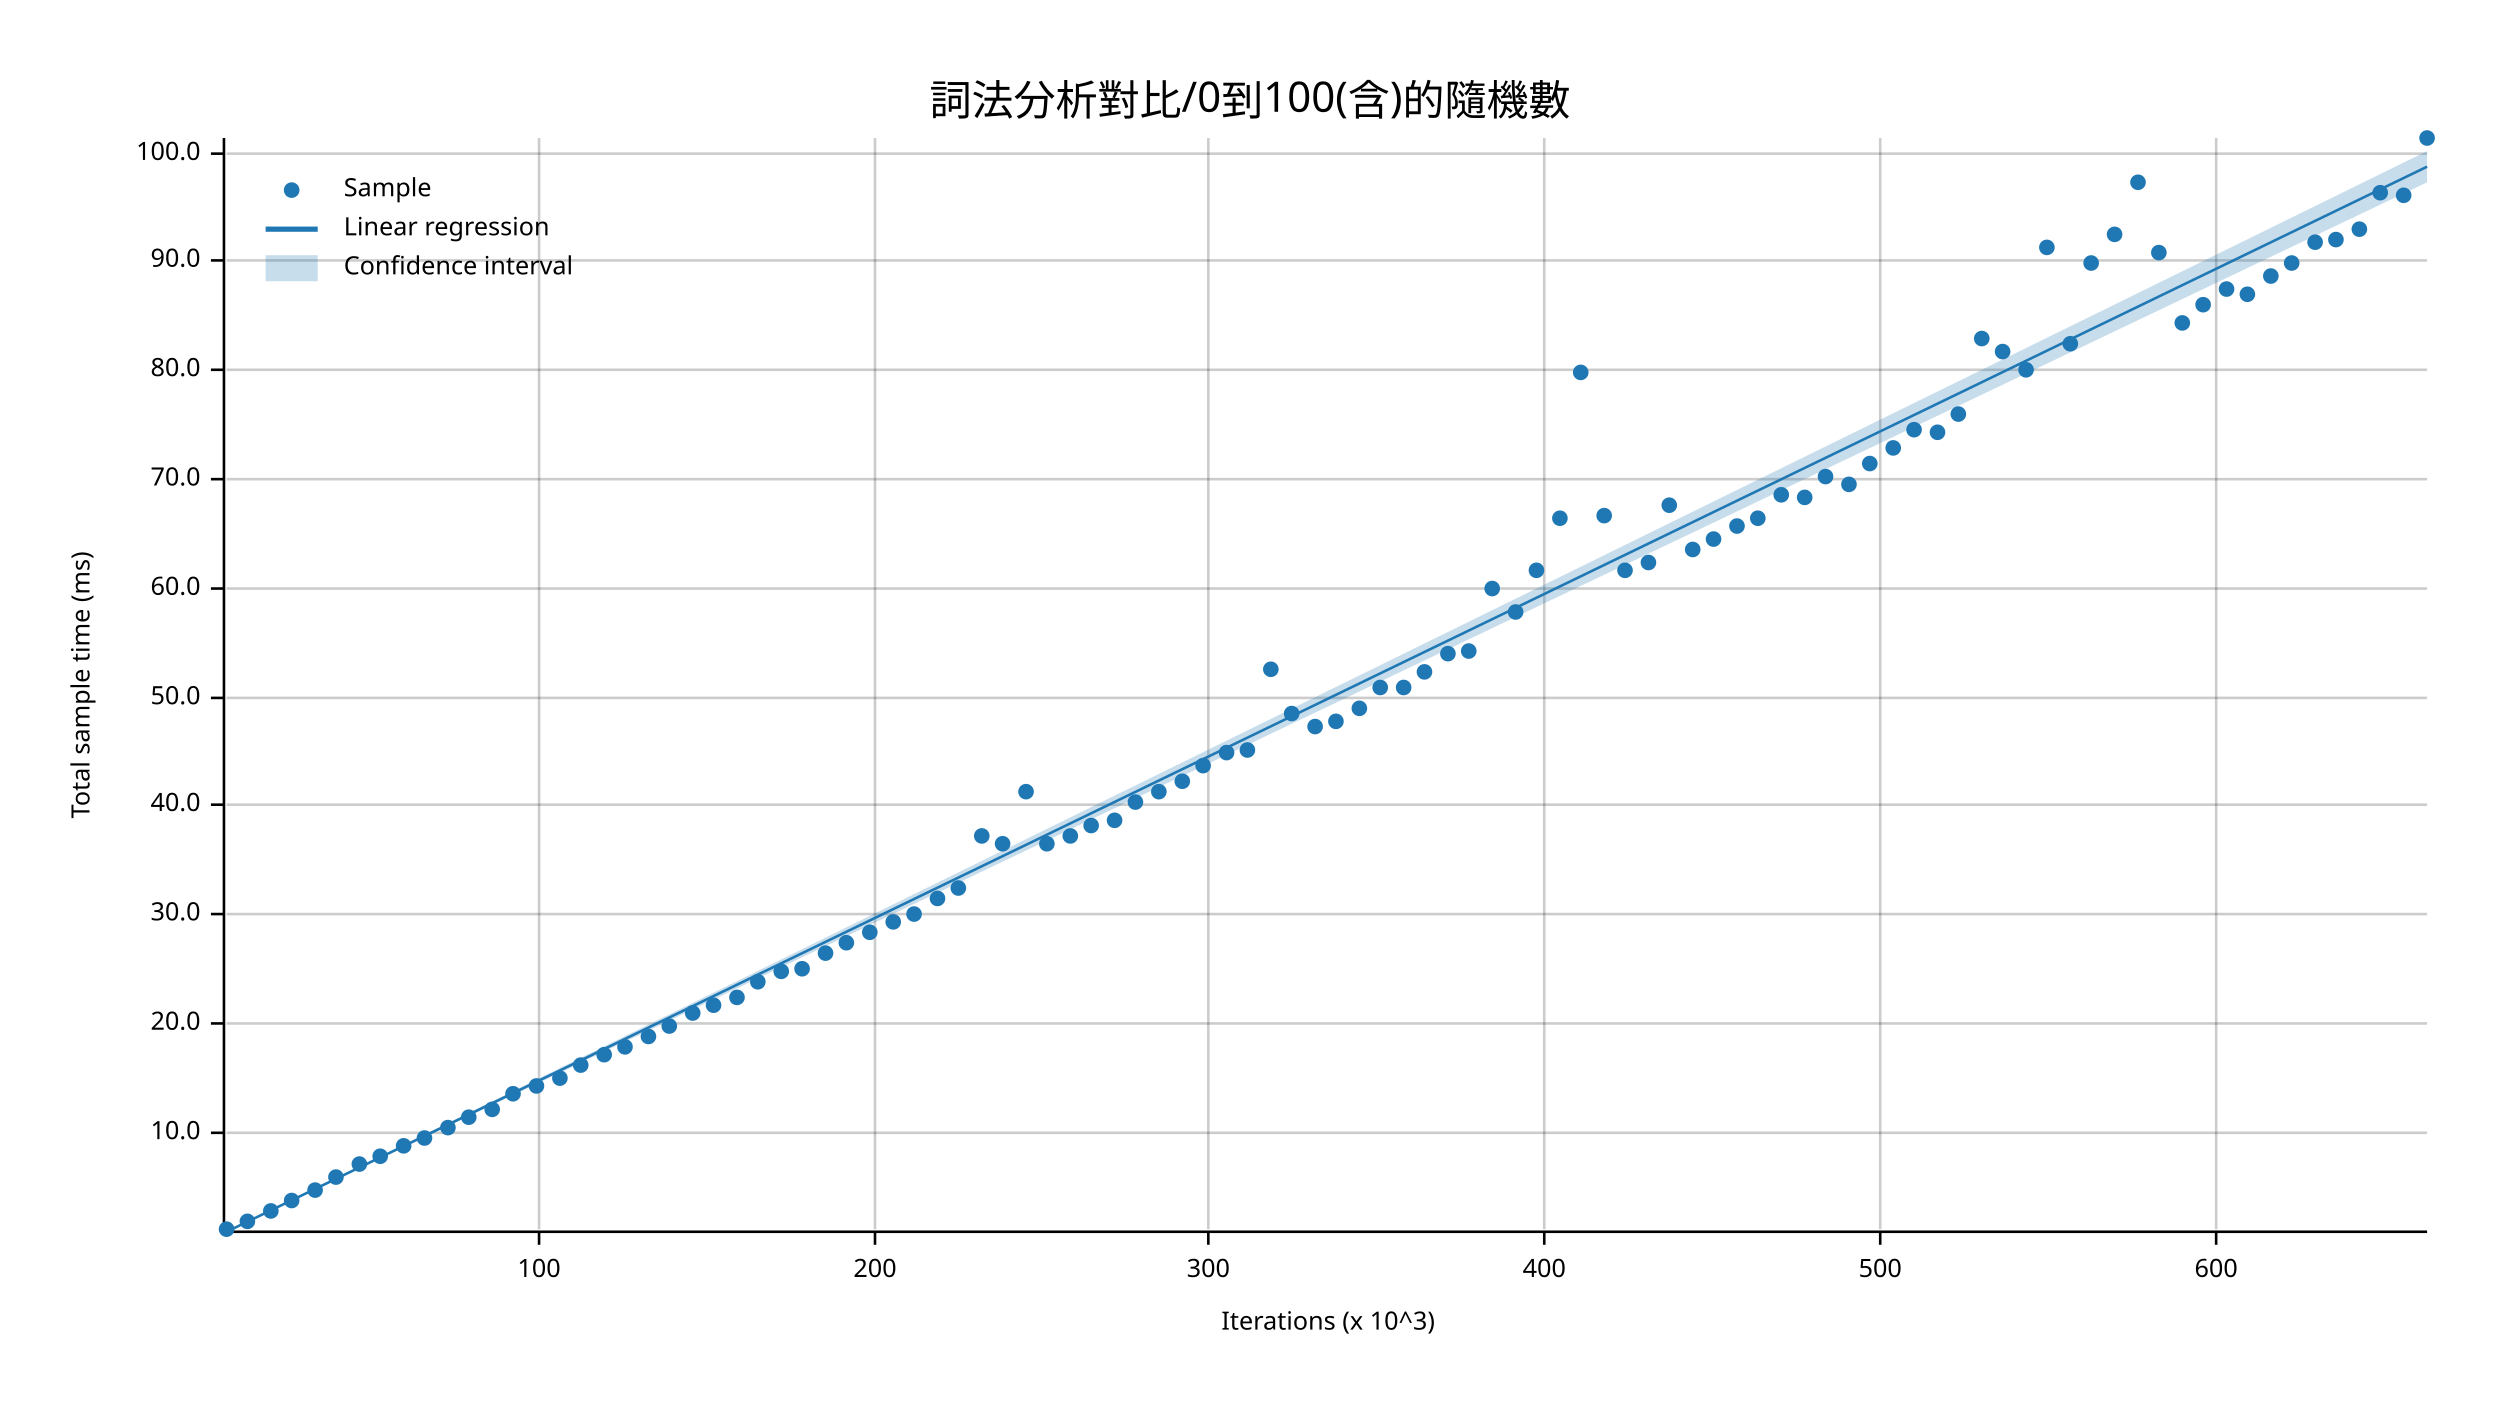
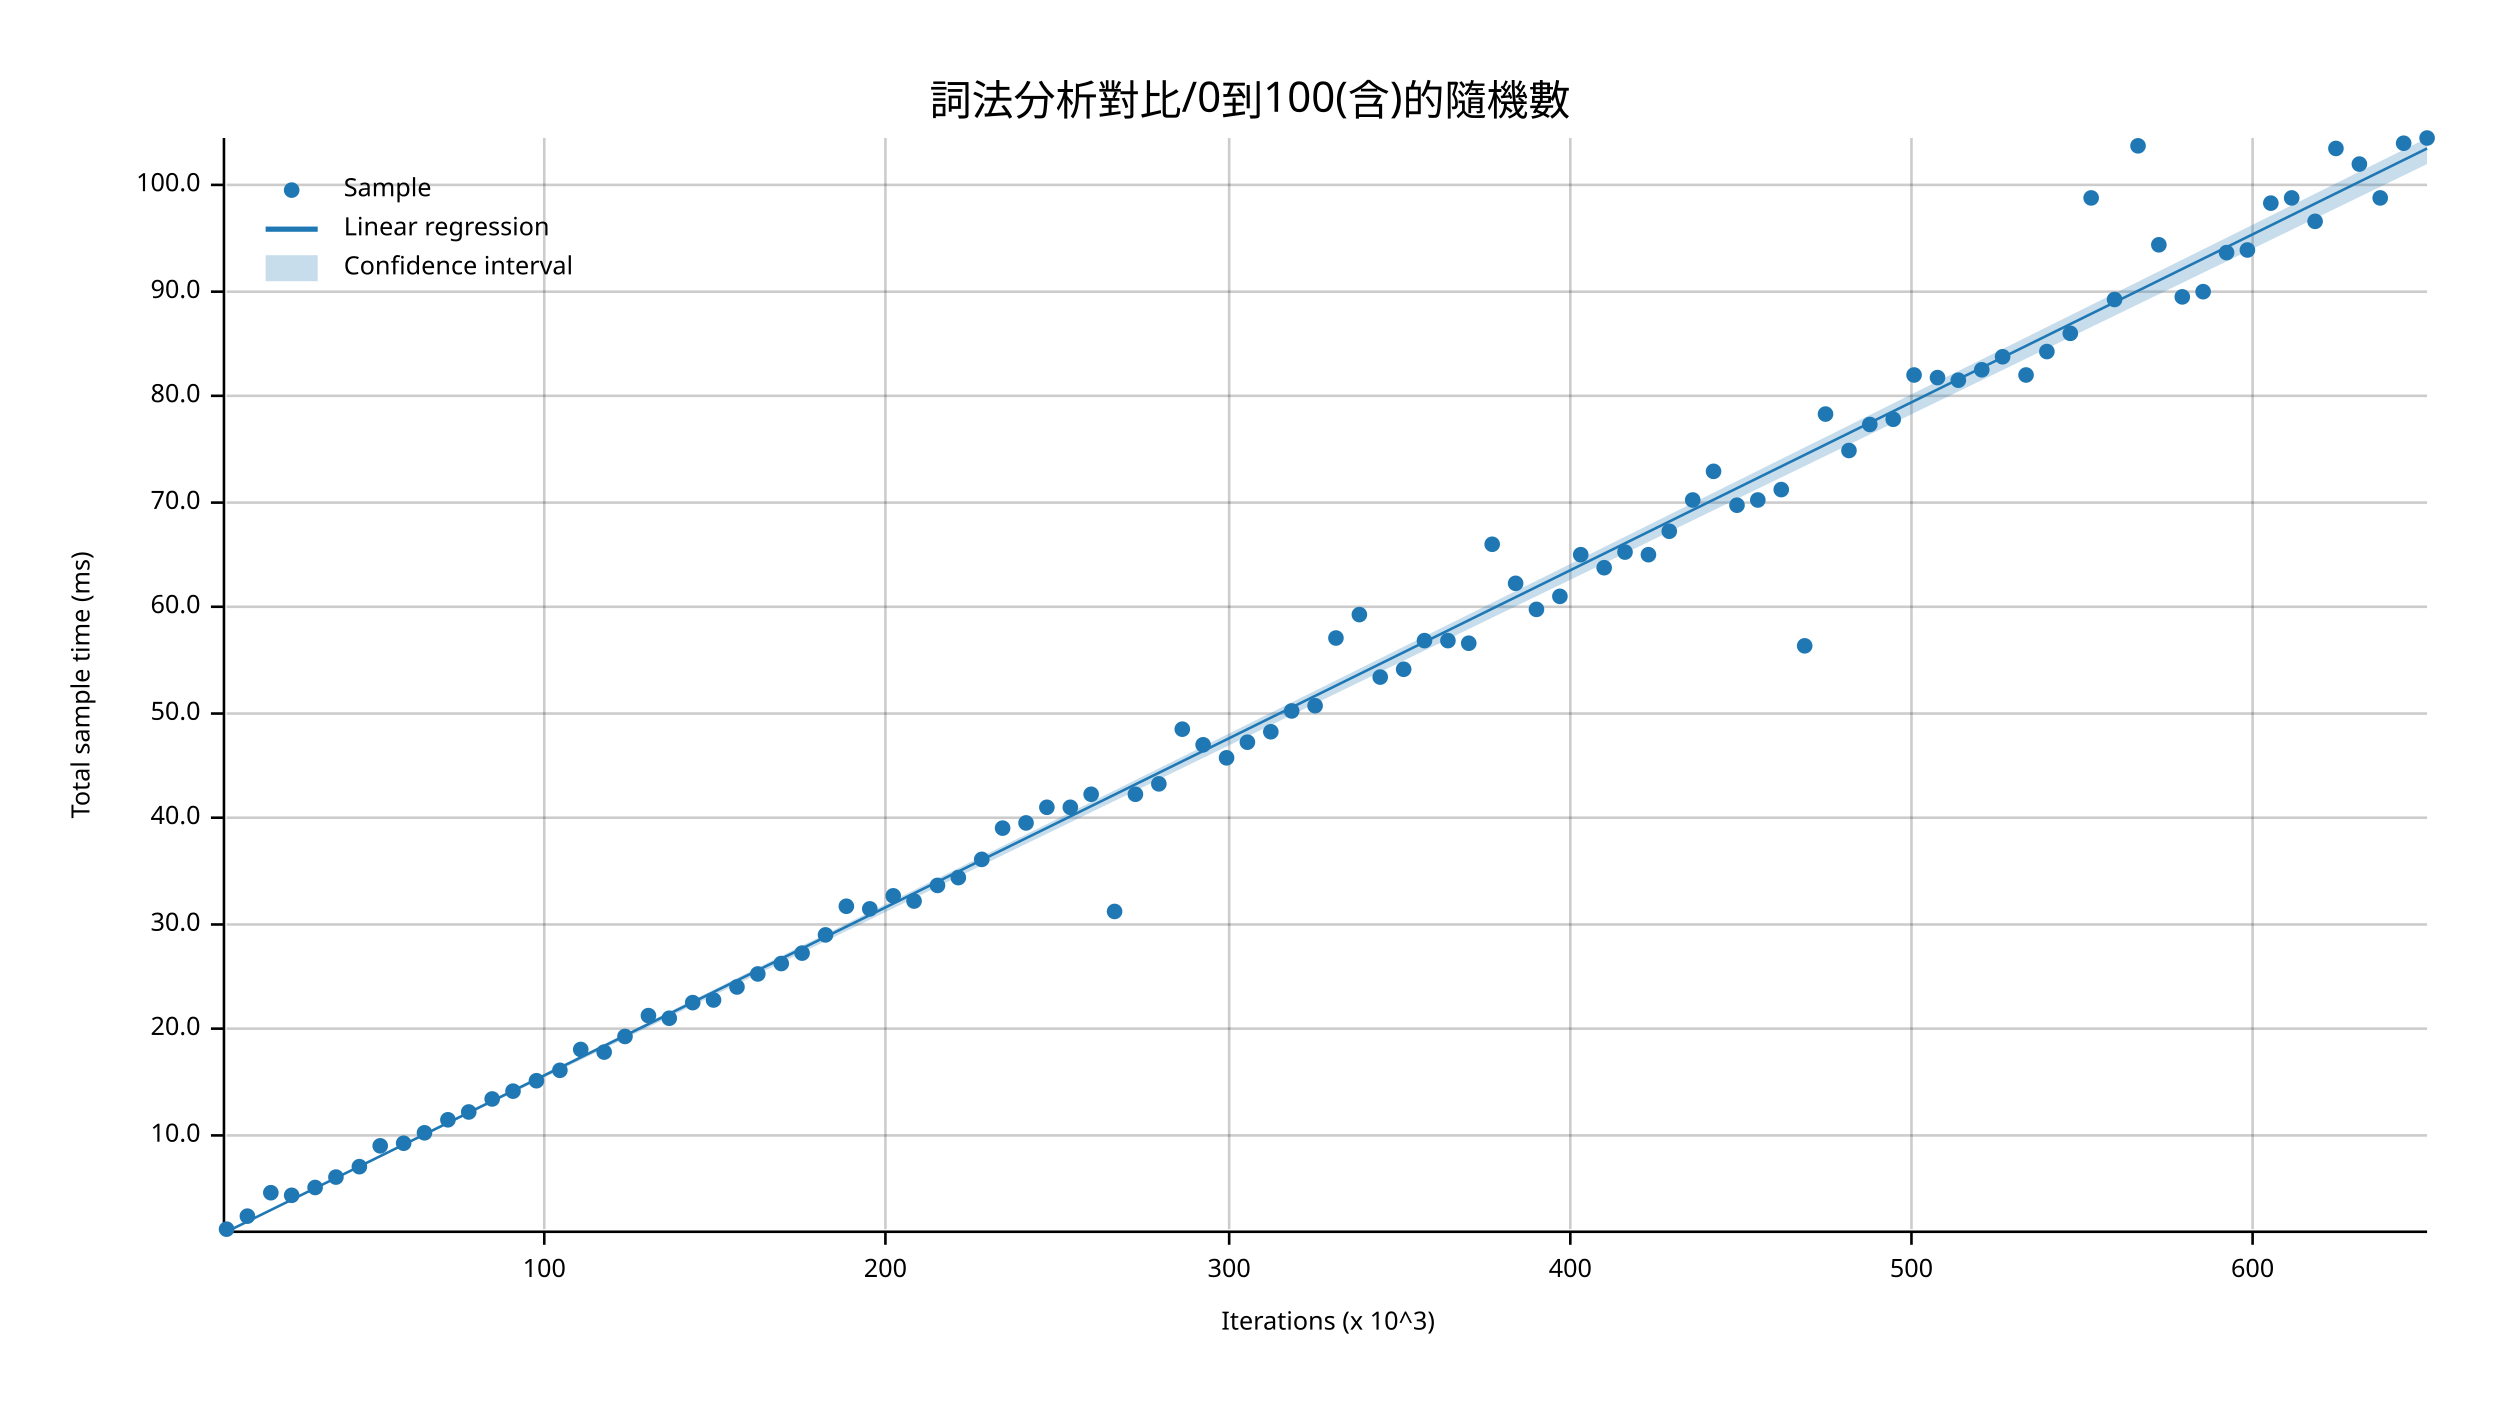
<svg xmlns="http://www.w3.org/2000/svg" width="960" height="540" viewBox="0 0 960 540">
  <text x="480" y="32" dy="0.76em" text-anchor="middle" font-family="sans-serif" font-size="16.129" opacity="1" fill="#000000">
詞法分析對比/0到100(含)的隨機數
</text>
  <text x="27" y="263" dy="0.76em" text-anchor="middle" font-family="sans-serif" font-size="9.677" opacity="1" fill="#000000" transform="rotate(270, 27, 263)">
Total sample time (ms)
</text>
  <text x="510" y="513" dy="-0.5ex" text-anchor="middle" font-family="sans-serif" font-size="9.677" opacity="1" fill="#000000">
Iterations (x 10^3)
</text>
-   <line opacity="0.2" stroke="#000000" stroke-width="1" x1="207" y1="472" x2="207" y2="53" />
-   <line opacity="0.2" stroke="#000000" stroke-width="1" x1="336" y1="472" x2="336" y2="53" />
-   <line opacity="0.2" stroke="#000000" stroke-width="1" x1="464" y1="472" x2="464" y2="53" />
-   <line opacity="0.2" stroke="#000000" stroke-width="1" x1="593" y1="472" x2="593" y2="53" />
-   <line opacity="0.2" stroke="#000000" stroke-width="1" x1="722" y1="472" x2="722" y2="53" />
-   <line opacity="0.2" stroke="#000000" stroke-width="1" x1="851" y1="472" x2="851" y2="53" />
-   <line opacity="0.2" stroke="#000000" stroke-width="1" x1="87" y1="435" x2="932" y2="435" />
-   <line opacity="0.2" stroke="#000000" stroke-width="1" x1="87" y1="393" x2="932" y2="393" />
-   <line opacity="0.2" stroke="#000000" stroke-width="1" x1="87" y1="351" x2="932" y2="351" />
-   <line opacity="0.2" stroke="#000000" stroke-width="1" x1="87" y1="309" x2="932" y2="309" />
-   <line opacity="0.2" stroke="#000000" stroke-width="1" x1="87" y1="268" x2="932" y2="268" />
-   <line opacity="0.2" stroke="#000000" stroke-width="1" x1="87" y1="226" x2="932" y2="226" />
-   <line opacity="0.2" stroke="#000000" stroke-width="1" x1="87" y1="184" x2="932" y2="184" />
-   <line opacity="0.2" stroke="#000000" stroke-width="1" x1="87" y1="142" x2="932" y2="142" />
-   <line opacity="0.2" stroke="#000000" stroke-width="1" x1="87" y1="100" x2="932" y2="100" />
-   <line opacity="0.2" stroke="#000000" stroke-width="1" x1="87" y1="59" x2="932" y2="59" />
+   <line opacity="0.2" stroke="#000000" stroke-width="1" x1="209" y1="472" x2="209" y2="53" />
+   <line opacity="0.2" stroke="#000000" stroke-width="1" x1="340" y1="472" x2="340" y2="53" />
+   <line opacity="0.2" stroke="#000000" stroke-width="1" x1="472" y1="472" x2="472" y2="53" />
+   <line opacity="0.2" stroke="#000000" stroke-width="1" x1="603" y1="472" x2="603" y2="53" />
+   <line opacity="0.2" stroke="#000000" stroke-width="1" x1="734" y1="472" x2="734" y2="53" />
+   <line opacity="0.2" stroke="#000000" stroke-width="1" x1="865" y1="472" x2="865" y2="53" />
+   <line opacity="0.2" stroke="#000000" stroke-width="1" x1="87" y1="436" x2="932" y2="436" />
+   <line opacity="0.2" stroke="#000000" stroke-width="1" x1="87" y1="395" x2="932" y2="395" />
+   <line opacity="0.2" stroke="#000000" stroke-width="1" x1="87" y1="355" x2="932" y2="355" />
+   <line opacity="0.2" stroke="#000000" stroke-width="1" x1="87" y1="314" x2="932" y2="314" />
+   <line opacity="0.2" stroke="#000000" stroke-width="1" x1="87" y1="274" x2="932" y2="274" />
+   <line opacity="0.2" stroke="#000000" stroke-width="1" x1="87" y1="233" x2="932" y2="233" />
+   <line opacity="0.2" stroke="#000000" stroke-width="1" x1="87" y1="193" x2="932" y2="193" />
+   <line opacity="0.2" stroke="#000000" stroke-width="1" x1="87" y1="152" x2="932" y2="152" />
+   <line opacity="0.2" stroke="#000000" stroke-width="1" x1="87" y1="112" x2="932" y2="112" />
+   <line opacity="0.2" stroke="#000000" stroke-width="1" x1="87" y1="71" x2="932" y2="71" />
  <polyline fill="none" opacity="1" stroke="#000000" stroke-width="1" points="86,53 86,472 " />
-   <text x="77" y="435" dy="0.5ex" text-anchor="end" font-family="sans-serif" font-size="9.677" opacity="1" fill="#000000">
+   <text x="77" y="436" dy="0.5ex" text-anchor="end" font-family="sans-serif" font-size="9.677" opacity="1" fill="#000000">
10.0
</text>
-   <polyline fill="none" opacity="1" stroke="#000000" stroke-width="1" points="81,435 86,435 " />
-   <text x="77" y="393" dy="0.5ex" text-anchor="end" font-family="sans-serif" font-size="9.677" opacity="1" fill="#000000">
+   <polyline fill="none" opacity="1" stroke="#000000" stroke-width="1" points="81,436 86,436 " />
+   <text x="77" y="395" dy="0.5ex" text-anchor="end" font-family="sans-serif" font-size="9.677" opacity="1" fill="#000000">
20.0
</text>
-   <polyline fill="none" opacity="1" stroke="#000000" stroke-width="1" points="81,393 86,393 " />
-   <text x="77" y="351" dy="0.5ex" text-anchor="end" font-family="sans-serif" font-size="9.677" opacity="1" fill="#000000">
+   <polyline fill="none" opacity="1" stroke="#000000" stroke-width="1" points="81,395 86,395 " />
+   <text x="77" y="355" dy="0.5ex" text-anchor="end" font-family="sans-serif" font-size="9.677" opacity="1" fill="#000000">
30.0
</text>
-   <polyline fill="none" opacity="1" stroke="#000000" stroke-width="1" points="81,351 86,351 " />
-   <text x="77" y="309" dy="0.5ex" text-anchor="end" font-family="sans-serif" font-size="9.677" opacity="1" fill="#000000">
+   <polyline fill="none" opacity="1" stroke="#000000" stroke-width="1" points="81,355 86,355 " />
+   <text x="77" y="314" dy="0.5ex" text-anchor="end" font-family="sans-serif" font-size="9.677" opacity="1" fill="#000000">
40.0
</text>
-   <polyline fill="none" opacity="1" stroke="#000000" stroke-width="1" points="81,309 86,309 " />
-   <text x="77" y="268" dy="0.5ex" text-anchor="end" font-family="sans-serif" font-size="9.677" opacity="1" fill="#000000">
+   <polyline fill="none" opacity="1" stroke="#000000" stroke-width="1" points="81,314 86,314 " />
+   <text x="77" y="274" dy="0.5ex" text-anchor="end" font-family="sans-serif" font-size="9.677" opacity="1" fill="#000000">
50.0
</text>
-   <polyline fill="none" opacity="1" stroke="#000000" stroke-width="1" points="81,268 86,268 " />
-   <text x="77" y="226" dy="0.5ex" text-anchor="end" font-family="sans-serif" font-size="9.677" opacity="1" fill="#000000">
+   <polyline fill="none" opacity="1" stroke="#000000" stroke-width="1" points="81,274 86,274 " />
+   <text x="77" y="233" dy="0.5ex" text-anchor="end" font-family="sans-serif" font-size="9.677" opacity="1" fill="#000000">
60.0
</text>
-   <polyline fill="none" opacity="1" stroke="#000000" stroke-width="1" points="81,226 86,226 " />
-   <text x="77" y="184" dy="0.5ex" text-anchor="end" font-family="sans-serif" font-size="9.677" opacity="1" fill="#000000">
+   <polyline fill="none" opacity="1" stroke="#000000" stroke-width="1" points="81,233 86,233 " />
+   <text x="77" y="193" dy="0.5ex" text-anchor="end" font-family="sans-serif" font-size="9.677" opacity="1" fill="#000000">
70.0
</text>
-   <polyline fill="none" opacity="1" stroke="#000000" stroke-width="1" points="81,184 86,184 " />
-   <text x="77" y="142" dy="0.5ex" text-anchor="end" font-family="sans-serif" font-size="9.677" opacity="1" fill="#000000">
+   <polyline fill="none" opacity="1" stroke="#000000" stroke-width="1" points="81,193 86,193 " />
+   <text x="77" y="152" dy="0.5ex" text-anchor="end" font-family="sans-serif" font-size="9.677" opacity="1" fill="#000000">
80.0
</text>
-   <polyline fill="none" opacity="1" stroke="#000000" stroke-width="1" points="81,142 86,142 " />
-   <text x="77" y="100" dy="0.5ex" text-anchor="end" font-family="sans-serif" font-size="9.677" opacity="1" fill="#000000">
+   <polyline fill="none" opacity="1" stroke="#000000" stroke-width="1" points="81,152 86,152 " />
+   <text x="77" y="112" dy="0.5ex" text-anchor="end" font-family="sans-serif" font-size="9.677" opacity="1" fill="#000000">
90.0
</text>
-   <polyline fill="none" opacity="1" stroke="#000000" stroke-width="1" points="81,100 86,100 " />
-   <text x="77" y="59" dy="0.5ex" text-anchor="end" font-family="sans-serif" font-size="9.677" opacity="1" fill="#000000">
+   <polyline fill="none" opacity="1" stroke="#000000" stroke-width="1" points="81,112 86,112 " />
+   <text x="77" y="71" dy="0.5ex" text-anchor="end" font-family="sans-serif" font-size="9.677" opacity="1" fill="#000000">
100.0
</text>
-   <polyline fill="none" opacity="1" stroke="#000000" stroke-width="1" points="81,59 86,59 " />
+   <polyline fill="none" opacity="1" stroke="#000000" stroke-width="1" points="81,71 86,71 " />
  <polyline fill="none" opacity="1" stroke="#000000" stroke-width="1" points="87,473 932,473 " />
-   <text x="207" y="483" dy="0.76em" text-anchor="middle" font-family="sans-serif" font-size="9.677" opacity="1" fill="#000000">
+   <text x="209" y="483" dy="0.76em" text-anchor="middle" font-family="sans-serif" font-size="9.677" opacity="1" fill="#000000">
100
</text>
-   <polyline fill="none" opacity="1" stroke="#000000" stroke-width="1" points="207,473 207,478 " />
-   <text x="336" y="483" dy="0.76em" text-anchor="middle" font-family="sans-serif" font-size="9.677" opacity="1" fill="#000000">
+   <polyline fill="none" opacity="1" stroke="#000000" stroke-width="1" points="209,473 209,478 " />
+   <text x="340" y="483" dy="0.76em" text-anchor="middle" font-family="sans-serif" font-size="9.677" opacity="1" fill="#000000">
200
</text>
-   <polyline fill="none" opacity="1" stroke="#000000" stroke-width="1" points="336,473 336,478 " />
-   <text x="464" y="483" dy="0.76em" text-anchor="middle" font-family="sans-serif" font-size="9.677" opacity="1" fill="#000000">
+   <polyline fill="none" opacity="1" stroke="#000000" stroke-width="1" points="340,473 340,478 " />
+   <text x="472" y="483" dy="0.76em" text-anchor="middle" font-family="sans-serif" font-size="9.677" opacity="1" fill="#000000">
300
</text>
-   <polyline fill="none" opacity="1" stroke="#000000" stroke-width="1" points="464,473 464,478 " />
-   <text x="593" y="483" dy="0.76em" text-anchor="middle" font-family="sans-serif" font-size="9.677" opacity="1" fill="#000000">
+   <polyline fill="none" opacity="1" stroke="#000000" stroke-width="1" points="472,473 472,478 " />
+   <text x="603" y="483" dy="0.76em" text-anchor="middle" font-family="sans-serif" font-size="9.677" opacity="1" fill="#000000">
400
</text>
-   <polyline fill="none" opacity="1" stroke="#000000" stroke-width="1" points="593,473 593,478 " />
-   <text x="722" y="483" dy="0.76em" text-anchor="middle" font-family="sans-serif" font-size="9.677" opacity="1" fill="#000000">
+   <polyline fill="none" opacity="1" stroke="#000000" stroke-width="1" points="603,473 603,478 " />
+   <text x="734" y="483" dy="0.76em" text-anchor="middle" font-family="sans-serif" font-size="9.677" opacity="1" fill="#000000">
500
</text>
-   <polyline fill="none" opacity="1" stroke="#000000" stroke-width="1" points="722,473 722,478 " />
-   <text x="851" y="483" dy="0.76em" text-anchor="middle" font-family="sans-serif" font-size="9.677" opacity="1" fill="#000000">
+   <polyline fill="none" opacity="1" stroke="#000000" stroke-width="1" points="734,473 734,478 " />
+   <text x="865" y="483" dy="0.76em" text-anchor="middle" font-family="sans-serif" font-size="9.677" opacity="1" fill="#000000">
600
</text>
-   <polyline fill="none" opacity="1" stroke="#000000" stroke-width="1" points="851,473 851,478 " />
+   <polyline fill="none" opacity="1" stroke="#000000" stroke-width="1" points="865,473 865,478 " />
  <circle cx="87" cy="472" r="3" opacity="1" fill="#1F78B4" stroke="none" stroke-width="1" />
-   <circle cx="95" cy="469" r="3" opacity="1" fill="#1F78B4" stroke="none" stroke-width="1" />
-   <circle cx="104" cy="465" r="3" opacity="1" fill="#1F78B4" stroke="none" stroke-width="1" />
-   <circle cx="112" cy="461" r="3" opacity="1" fill="#1F78B4" stroke="none" stroke-width="1" />
-   <circle cx="121" cy="457" r="3" opacity="1" fill="#1F78B4" stroke="none" stroke-width="1" />
+   <circle cx="95" cy="467" r="3" opacity="1" fill="#1F78B4" stroke="none" stroke-width="1" />
+   <circle cx="104" cy="458" r="3" opacity="1" fill="#1F78B4" stroke="none" stroke-width="1" />
+   <circle cx="112" cy="459" r="3" opacity="1" fill="#1F78B4" stroke="none" stroke-width="1" />
+   <circle cx="121" cy="456" r="3" opacity="1" fill="#1F78B4" stroke="none" stroke-width="1" />
  <circle cx="129" cy="452" r="3" opacity="1" fill="#1F78B4" stroke="none" stroke-width="1" />
-   <circle cx="138" cy="447" r="3" opacity="1" fill="#1F78B4" stroke="none" stroke-width="1" />
-   <circle cx="146" cy="444" r="3" opacity="1" fill="#1F78B4" stroke="none" stroke-width="1" />
-   <circle cx="155" cy="440" r="3" opacity="1" fill="#1F78B4" stroke="none" stroke-width="1" />
-   <circle cx="163" cy="437" r="3" opacity="1" fill="#1F78B4" stroke="none" stroke-width="1" />
-   <circle cx="172" cy="433" r="3" opacity="1" fill="#1F78B4" stroke="none" stroke-width="1" />
-   <circle cx="180" cy="429" r="3" opacity="1" fill="#1F78B4" stroke="none" stroke-width="1" />
-   <circle cx="189" cy="426" r="3" opacity="1" fill="#1F78B4" stroke="none" stroke-width="1" />
-   <circle cx="197" cy="420" r="3" opacity="1" fill="#1F78B4" stroke="none" stroke-width="1" />
-   <circle cx="206" cy="417" r="3" opacity="1" fill="#1F78B4" stroke="none" stroke-width="1" />
-   <circle cx="215" cy="414" r="3" opacity="1" fill="#1F78B4" stroke="none" stroke-width="1" />
-   <circle cx="223" cy="409" r="3" opacity="1" fill="#1F78B4" stroke="none" stroke-width="1" />
-   <circle cx="232" cy="405" r="3" opacity="1" fill="#1F78B4" stroke="none" stroke-width="1" />
-   <circle cx="240" cy="402" r="3" opacity="1" fill="#1F78B4" stroke="none" stroke-width="1" />
-   <circle cx="249" cy="398" r="3" opacity="1" fill="#1F78B4" stroke="none" stroke-width="1" />
-   <circle cx="257" cy="394" r="3" opacity="1" fill="#1F78B4" stroke="none" stroke-width="1" />
-   <circle cx="266" cy="389" r="3" opacity="1" fill="#1F78B4" stroke="none" stroke-width="1" />
-   <circle cx="274" cy="386" r="3" opacity="1" fill="#1F78B4" stroke="none" stroke-width="1" />
-   <circle cx="283" cy="383" r="3" opacity="1" fill="#1F78B4" stroke="none" stroke-width="1" />
-   <circle cx="291" cy="377" r="3" opacity="1" fill="#1F78B4" stroke="none" stroke-width="1" />
-   <circle cx="300" cy="373" r="3" opacity="1" fill="#1F78B4" stroke="none" stroke-width="1" />
-   <circle cx="308" cy="372" r="3" opacity="1" fill="#1F78B4" stroke="none" stroke-width="1" />
-   <circle cx="317" cy="366" r="3" opacity="1" fill="#1F78B4" stroke="none" stroke-width="1" />
-   <circle cx="325" cy="362" r="3" opacity="1" fill="#1F78B4" stroke="none" stroke-width="1" />
-   <circle cx="334" cy="358" r="3" opacity="1" fill="#1F78B4" stroke="none" stroke-width="1" />
-   <circle cx="343" cy="354" r="3" opacity="1" fill="#1F78B4" stroke="none" stroke-width="1" />
-   <circle cx="351" cy="351" r="3" opacity="1" fill="#1F78B4" stroke="none" stroke-width="1" />
-   <circle cx="360" cy="345" r="3" opacity="1" fill="#1F78B4" stroke="none" stroke-width="1" />
-   <circle cx="368" cy="341" r="3" opacity="1" fill="#1F78B4" stroke="none" stroke-width="1" />
-   <circle cx="377" cy="321" r="3" opacity="1" fill="#1F78B4" stroke="none" stroke-width="1" />
-   <circle cx="385" cy="324" r="3" opacity="1" fill="#1F78B4" stroke="none" stroke-width="1" />
-   <circle cx="394" cy="304" r="3" opacity="1" fill="#1F78B4" stroke="none" stroke-width="1" />
-   <circle cx="402" cy="324" r="3" opacity="1" fill="#1F78B4" stroke="none" stroke-width="1" />
-   <circle cx="411" cy="321" r="3" opacity="1" fill="#1F78B4" stroke="none" stroke-width="1" />
-   <circle cx="419" cy="317" r="3" opacity="1" fill="#1F78B4" stroke="none" stroke-width="1" />
-   <circle cx="428" cy="315" r="3" opacity="1" fill="#1F78B4" stroke="none" stroke-width="1" />
-   <circle cx="436" cy="308" r="3" opacity="1" fill="#1F78B4" stroke="none" stroke-width="1" />
-   <circle cx="445" cy="304" r="3" opacity="1" fill="#1F78B4" stroke="none" stroke-width="1" />
-   <circle cx="454" cy="300" r="3" opacity="1" fill="#1F78B4" stroke="none" stroke-width="1" />
-   <circle cx="462" cy="294" r="3" opacity="1" fill="#1F78B4" stroke="none" stroke-width="1" />
-   <circle cx="471" cy="289" r="3" opacity="1" fill="#1F78B4" stroke="none" stroke-width="1" />
-   <circle cx="479" cy="288" r="3" opacity="1" fill="#1F78B4" stroke="none" stroke-width="1" />
-   <circle cx="488" cy="257" r="3" opacity="1" fill="#1F78B4" stroke="none" stroke-width="1" />
-   <circle cx="496" cy="274" r="3" opacity="1" fill="#1F78B4" stroke="none" stroke-width="1" />
-   <circle cx="505" cy="279" r="3" opacity="1" fill="#1F78B4" stroke="none" stroke-width="1" />
-   <circle cx="513" cy="277" r="3" opacity="1" fill="#1F78B4" stroke="none" stroke-width="1" />
-   <circle cx="522" cy="272" r="3" opacity="1" fill="#1F78B4" stroke="none" stroke-width="1" />
-   <circle cx="530" cy="264" r="3" opacity="1" fill="#1F78B4" stroke="none" stroke-width="1" />
-   <circle cx="539" cy="264" r="3" opacity="1" fill="#1F78B4" stroke="none" stroke-width="1" />
-   <circle cx="547" cy="258" r="3" opacity="1" fill="#1F78B4" stroke="none" stroke-width="1" />
-   <circle cx="556" cy="251" r="3" opacity="1" fill="#1F78B4" stroke="none" stroke-width="1" />
-   <circle cx="564" cy="250" r="3" opacity="1" fill="#1F78B4" stroke="none" stroke-width="1" />
-   <circle cx="573" cy="226" r="3" opacity="1" fill="#1F78B4" stroke="none" stroke-width="1" />
-   <circle cx="582" cy="235" r="3" opacity="1" fill="#1F78B4" stroke="none" stroke-width="1" />
-   <circle cx="590" cy="219" r="3" opacity="1" fill="#1F78B4" stroke="none" stroke-width="1" />
-   <circle cx="599" cy="199" r="3" opacity="1" fill="#1F78B4" stroke="none" stroke-width="1" />
-   <circle cx="607" cy="143" r="3" opacity="1" fill="#1F78B4" stroke="none" stroke-width="1" />
-   <circle cx="616" cy="198" r="3" opacity="1" fill="#1F78B4" stroke="none" stroke-width="1" />
-   <circle cx="624" cy="219" r="3" opacity="1" fill="#1F78B4" stroke="none" stroke-width="1" />
-   <circle cx="633" cy="216" r="3" opacity="1" fill="#1F78B4" stroke="none" stroke-width="1" />
-   <circle cx="641" cy="194" r="3" opacity="1" fill="#1F78B4" stroke="none" stroke-width="1" />
-   <circle cx="650" cy="211" r="3" opacity="1" fill="#1F78B4" stroke="none" stroke-width="1" />
-   <circle cx="658" cy="207" r="3" opacity="1" fill="#1F78B4" stroke="none" stroke-width="1" />
-   <circle cx="667" cy="202" r="3" opacity="1" fill="#1F78B4" stroke="none" stroke-width="1" />
-   <circle cx="675" cy="199" r="3" opacity="1" fill="#1F78B4" stroke="none" stroke-width="1" />
-   <circle cx="684" cy="190" r="3" opacity="1" fill="#1F78B4" stroke="none" stroke-width="1" />
-   <circle cx="693" cy="191" r="3" opacity="1" fill="#1F78B4" stroke="none" stroke-width="1" />
-   <circle cx="701" cy="183" r="3" opacity="1" fill="#1F78B4" stroke="none" stroke-width="1" />
-   <circle cx="710" cy="186" r="3" opacity="1" fill="#1F78B4" stroke="none" stroke-width="1" />
-   <circle cx="718" cy="178" r="3" opacity="1" fill="#1F78B4" stroke="none" stroke-width="1" />
-   <circle cx="727" cy="172" r="3" opacity="1" fill="#1F78B4" stroke="none" stroke-width="1" />
-   <circle cx="735" cy="165" r="3" opacity="1" fill="#1F78B4" stroke="none" stroke-width="1" />
-   <circle cx="744" cy="166" r="3" opacity="1" fill="#1F78B4" stroke="none" stroke-width="1" />
-   <circle cx="752" cy="159" r="3" opacity="1" fill="#1F78B4" stroke="none" stroke-width="1" />
-   <circle cx="761" cy="130" r="3" opacity="1" fill="#1F78B4" stroke="none" stroke-width="1" />
-   <circle cx="769" cy="135" r="3" opacity="1" fill="#1F78B4" stroke="none" stroke-width="1" />
-   <circle cx="778" cy="142" r="3" opacity="1" fill="#1F78B4" stroke="none" stroke-width="1" />
-   <circle cx="786" cy="95" r="3" opacity="1" fill="#1F78B4" stroke="none" stroke-width="1" />
-   <circle cx="795" cy="132" r="3" opacity="1" fill="#1F78B4" stroke="none" stroke-width="1" />
-   <circle cx="803" cy="101" r="3" opacity="1" fill="#1F78B4" stroke="none" stroke-width="1" />
-   <circle cx="812" cy="90" r="3" opacity="1" fill="#1F78B4" stroke="none" stroke-width="1" />
-   <circle cx="821" cy="70" r="3" opacity="1" fill="#1F78B4" stroke="none" stroke-width="1" />
-   <circle cx="829" cy="97" r="3" opacity="1" fill="#1F78B4" stroke="none" stroke-width="1" />
-   <circle cx="838" cy="124" r="3" opacity="1" fill="#1F78B4" stroke="none" stroke-width="1" />
-   <circle cx="846" cy="117" r="3" opacity="1" fill="#1F78B4" stroke="none" stroke-width="1" />
-   <circle cx="855" cy="111" r="3" opacity="1" fill="#1F78B4" stroke="none" stroke-width="1" />
-   <circle cx="863" cy="113" r="3" opacity="1" fill="#1F78B4" stroke="none" stroke-width="1" />
-   <circle cx="872" cy="106" r="3" opacity="1" fill="#1F78B4" stroke="none" stroke-width="1" />
-   <circle cx="880" cy="101" r="3" opacity="1" fill="#1F78B4" stroke="none" stroke-width="1" />
-   <circle cx="889" cy="93" r="3" opacity="1" fill="#1F78B4" stroke="none" stroke-width="1" />
-   <circle cx="897" cy="92" r="3" opacity="1" fill="#1F78B4" stroke="none" stroke-width="1" />
-   <circle cx="906" cy="88" r="3" opacity="1" fill="#1F78B4" stroke="none" stroke-width="1" />
-   <circle cx="914" cy="74" r="3" opacity="1" fill="#1F78B4" stroke="none" stroke-width="1" />
-   <circle cx="923" cy="75" r="3" opacity="1" fill="#1F78B4" stroke="none" stroke-width="1" />
+   <circle cx="138" cy="448" r="3" opacity="1" fill="#1F78B4" stroke="none" stroke-width="1" />
+   <circle cx="146" cy="440" r="3" opacity="1" fill="#1F78B4" stroke="none" stroke-width="1" />
+   <circle cx="155" cy="439" r="3" opacity="1" fill="#1F78B4" stroke="none" stroke-width="1" />
+   <circle cx="163" cy="435" r="3" opacity="1" fill="#1F78B4" stroke="none" stroke-width="1" />
+   <circle cx="172" cy="430" r="3" opacity="1" fill="#1F78B4" stroke="none" stroke-width="1" />
+   <circle cx="180" cy="427" r="3" opacity="1" fill="#1F78B4" stroke="none" stroke-width="1" />
+   <circle cx="189" cy="422" r="3" opacity="1" fill="#1F78B4" stroke="none" stroke-width="1" />
+   <circle cx="197" cy="419" r="3" opacity="1" fill="#1F78B4" stroke="none" stroke-width="1" />
+   <circle cx="206" cy="415" r="3" opacity="1" fill="#1F78B4" stroke="none" stroke-width="1" />
+   <circle cx="215" cy="411" r="3" opacity="1" fill="#1F78B4" stroke="none" stroke-width="1" />
+   <circle cx="223" cy="403" r="3" opacity="1" fill="#1F78B4" stroke="none" stroke-width="1" />
+   <circle cx="232" cy="404" r="3" opacity="1" fill="#1F78B4" stroke="none" stroke-width="1" />
+   <circle cx="240" cy="398" r="3" opacity="1" fill="#1F78B4" stroke="none" stroke-width="1" />
+   <circle cx="249" cy="390" r="3" opacity="1" fill="#1F78B4" stroke="none" stroke-width="1" />
+   <circle cx="257" cy="391" r="3" opacity="1" fill="#1F78B4" stroke="none" stroke-width="1" />
+   <circle cx="266" cy="385" r="3" opacity="1" fill="#1F78B4" stroke="none" stroke-width="1" />
+   <circle cx="274" cy="384" r="3" opacity="1" fill="#1F78B4" stroke="none" stroke-width="1" />
+   <circle cx="283" cy="379" r="3" opacity="1" fill="#1F78B4" stroke="none" stroke-width="1" />
+   <circle cx="291" cy="374" r="3" opacity="1" fill="#1F78B4" stroke="none" stroke-width="1" />
+   <circle cx="300" cy="370" r="3" opacity="1" fill="#1F78B4" stroke="none" stroke-width="1" />
+   <circle cx="308" cy="366" r="3" opacity="1" fill="#1F78B4" stroke="none" stroke-width="1" />
+   <circle cx="317" cy="359" r="3" opacity="1" fill="#1F78B4" stroke="none" stroke-width="1" />
+   <circle cx="325" cy="348" r="3" opacity="1" fill="#1F78B4" stroke="none" stroke-width="1" />
+   <circle cx="334" cy="349" r="3" opacity="1" fill="#1F78B4" stroke="none" stroke-width="1" />
+   <circle cx="343" cy="344" r="3" opacity="1" fill="#1F78B4" stroke="none" stroke-width="1" />
+   <circle cx="351" cy="346" r="3" opacity="1" fill="#1F78B4" stroke="none" stroke-width="1" />
+   <circle cx="360" cy="340" r="3" opacity="1" fill="#1F78B4" stroke="none" stroke-width="1" />
+   <circle cx="368" cy="337" r="3" opacity="1" fill="#1F78B4" stroke="none" stroke-width="1" />
+   <circle cx="377" cy="330" r="3" opacity="1" fill="#1F78B4" stroke="none" stroke-width="1" />
+   <circle cx="385" cy="318" r="3" opacity="1" fill="#1F78B4" stroke="none" stroke-width="1" />
+   <circle cx="394" cy="316" r="3" opacity="1" fill="#1F78B4" stroke="none" stroke-width="1" />
+   <circle cx="402" cy="310" r="3" opacity="1" fill="#1F78B4" stroke="none" stroke-width="1" />
+   <circle cx="411" cy="310" r="3" opacity="1" fill="#1F78B4" stroke="none" stroke-width="1" />
+   <circle cx="419" cy="305" r="3" opacity="1" fill="#1F78B4" stroke="none" stroke-width="1" />
+   <circle cx="428" cy="350" r="3" opacity="1" fill="#1F78B4" stroke="none" stroke-width="1" />
+   <circle cx="436" cy="305" r="3" opacity="1" fill="#1F78B4" stroke="none" stroke-width="1" />
+   <circle cx="445" cy="301" r="3" opacity="1" fill="#1F78B4" stroke="none" stroke-width="1" />
+   <circle cx="454" cy="280" r="3" opacity="1" fill="#1F78B4" stroke="none" stroke-width="1" />
+   <circle cx="462" cy="286" r="3" opacity="1" fill="#1F78B4" stroke="none" stroke-width="1" />
+   <circle cx="471" cy="291" r="3" opacity="1" fill="#1F78B4" stroke="none" stroke-width="1" />
+   <circle cx="479" cy="285" r="3" opacity="1" fill="#1F78B4" stroke="none" stroke-width="1" />
+   <circle cx="488" cy="281" r="3" opacity="1" fill="#1F78B4" stroke="none" stroke-width="1" />
+   <circle cx="496" cy="273" r="3" opacity="1" fill="#1F78B4" stroke="none" stroke-width="1" />
+   <circle cx="505" cy="271" r="3" opacity="1" fill="#1F78B4" stroke="none" stroke-width="1" />
+   <circle cx="513" cy="245" r="3" opacity="1" fill="#1F78B4" stroke="none" stroke-width="1" />
+   <circle cx="522" cy="236" r="3" opacity="1" fill="#1F78B4" stroke="none" stroke-width="1" />
+   <circle cx="530" cy="260" r="3" opacity="1" fill="#1F78B4" stroke="none" stroke-width="1" />
+   <circle cx="539" cy="257" r="3" opacity="1" fill="#1F78B4" stroke="none" stroke-width="1" />
+   <circle cx="547" cy="246" r="3" opacity="1" fill="#1F78B4" stroke="none" stroke-width="1" />
+   <circle cx="556" cy="246" r="3" opacity="1" fill="#1F78B4" stroke="none" stroke-width="1" />
+   <circle cx="564" cy="247" r="3" opacity="1" fill="#1F78B4" stroke="none" stroke-width="1" />
+   <circle cx="573" cy="209" r="3" opacity="1" fill="#1F78B4" stroke="none" stroke-width="1" />
+   <circle cx="582" cy="224" r="3" opacity="1" fill="#1F78B4" stroke="none" stroke-width="1" />
+   <circle cx="590" cy="234" r="3" opacity="1" fill="#1F78B4" stroke="none" stroke-width="1" />
+   <circle cx="599" cy="229" r="3" opacity="1" fill="#1F78B4" stroke="none" stroke-width="1" />
+   <circle cx="607" cy="213" r="3" opacity="1" fill="#1F78B4" stroke="none" stroke-width="1" />
+   <circle cx="616" cy="218" r="3" opacity="1" fill="#1F78B4" stroke="none" stroke-width="1" />
+   <circle cx="624" cy="212" r="3" opacity="1" fill="#1F78B4" stroke="none" stroke-width="1" />
+   <circle cx="633" cy="213" r="3" opacity="1" fill="#1F78B4" stroke="none" stroke-width="1" />
+   <circle cx="641" cy="204" r="3" opacity="1" fill="#1F78B4" stroke="none" stroke-width="1" />
+   <circle cx="650" cy="192" r="3" opacity="1" fill="#1F78B4" stroke="none" stroke-width="1" />
+   <circle cx="658" cy="181" r="3" opacity="1" fill="#1F78B4" stroke="none" stroke-width="1" />
+   <circle cx="667" cy="194" r="3" opacity="1" fill="#1F78B4" stroke="none" stroke-width="1" />
+   <circle cx="675" cy="192" r="3" opacity="1" fill="#1F78B4" stroke="none" stroke-width="1" />
+   <circle cx="684" cy="188" r="3" opacity="1" fill="#1F78B4" stroke="none" stroke-width="1" />
+   <circle cx="693" cy="248" r="3" opacity="1" fill="#1F78B4" stroke="none" stroke-width="1" />
+   <circle cx="701" cy="159" r="3" opacity="1" fill="#1F78B4" stroke="none" stroke-width="1" />
+   <circle cx="710" cy="173" r="3" opacity="1" fill="#1F78B4" stroke="none" stroke-width="1" />
+   <circle cx="718" cy="163" r="3" opacity="1" fill="#1F78B4" stroke="none" stroke-width="1" />
+   <circle cx="727" cy="161" r="3" opacity="1" fill="#1F78B4" stroke="none" stroke-width="1" />
+   <circle cx="735" cy="144" r="3" opacity="1" fill="#1F78B4" stroke="none" stroke-width="1" />
+   <circle cx="744" cy="145" r="3" opacity="1" fill="#1F78B4" stroke="none" stroke-width="1" />
+   <circle cx="752" cy="146" r="3" opacity="1" fill="#1F78B4" stroke="none" stroke-width="1" />
+   <circle cx="761" cy="142" r="3" opacity="1" fill="#1F78B4" stroke="none" stroke-width="1" />
+   <circle cx="769" cy="137" r="3" opacity="1" fill="#1F78B4" stroke="none" stroke-width="1" />
+   <circle cx="778" cy="144" r="3" opacity="1" fill="#1F78B4" stroke="none" stroke-width="1" />
+   <circle cx="786" cy="135" r="3" opacity="1" fill="#1F78B4" stroke="none" stroke-width="1" />
+   <circle cx="795" cy="128" r="3" opacity="1" fill="#1F78B4" stroke="none" stroke-width="1" />
+   <circle cx="803" cy="76" r="3" opacity="1" fill="#1F78B4" stroke="none" stroke-width="1" />
+   <circle cx="812" cy="115" r="3" opacity="1" fill="#1F78B4" stroke="none" stroke-width="1" />
+   <circle cx="821" cy="56" r="3" opacity="1" fill="#1F78B4" stroke="none" stroke-width="1" />
+   <circle cx="829" cy="94" r="3" opacity="1" fill="#1F78B4" stroke="none" stroke-width="1" />
+   <circle cx="838" cy="114" r="3" opacity="1" fill="#1F78B4" stroke="none" stroke-width="1" />
+   <circle cx="846" cy="112" r="3" opacity="1" fill="#1F78B4" stroke="none" stroke-width="1" />
+   <circle cx="855" cy="97" r="3" opacity="1" fill="#1F78B4" stroke="none" stroke-width="1" />
+   <circle cx="863" cy="96" r="3" opacity="1" fill="#1F78B4" stroke="none" stroke-width="1" />
+   <circle cx="872" cy="78" r="3" opacity="1" fill="#1F78B4" stroke="none" stroke-width="1" />
+   <circle cx="880" cy="76" r="3" opacity="1" fill="#1F78B4" stroke="none" stroke-width="1" />
+   <circle cx="889" cy="85" r="3" opacity="1" fill="#1F78B4" stroke="none" stroke-width="1" />
+   <circle cx="897" cy="57" r="3" opacity="1" fill="#1F78B4" stroke="none" stroke-width="1" />
+   <circle cx="906" cy="63" r="3" opacity="1" fill="#1F78B4" stroke="none" stroke-width="1" />
+   <circle cx="914" cy="76" r="3" opacity="1" fill="#1F78B4" stroke="none" stroke-width="1" />
+   <circle cx="923" cy="55" r="3" opacity="1" fill="#1F78B4" stroke="none" stroke-width="1" />
  <circle cx="932" cy="53" r="3" opacity="1" fill="#1F78B4" stroke="none" stroke-width="1" />
-   <polyline fill="none" opacity="1" stroke="#1F78B4" stroke-width="1" points="87,473 932,64 " />
-   <polygon opacity="0.25" fill="#1F78B4" points="87,473 932,70 932,58 " />
+   <polyline fill="none" opacity="1" stroke="#1F78B4" stroke-width="1" points="87,473 932,57 " />
+   <polygon opacity="0.25" fill="#1F78B4" points="87,473 932,63 932,53 " />
  <text x="132" y="68" dy="0.76em" text-anchor="start" font-family="sans-serif" font-size="9.677" opacity="1" fill="#000000">
Sample
</text>
  <text x="132" y="83" dy="0.76em" text-anchor="start" font-family="sans-serif" font-size="9.677" opacity="1" fill="#000000">
Linear regression
</text>
  <text x="132" y="98" dy="0.76em" text-anchor="start" font-family="sans-serif" font-size="9.677" opacity="1" fill="#000000">
Confidence interval
</text>
  <circle cx="112" cy="73" r="3" opacity="1" fill="#1F78B4" stroke="none" stroke-width="1" />
  <polyline fill="none" opacity="1" stroke="#1F78B4" stroke-width="2" points="102,88 122,88 " />
  <rect x="102" y="98" width="20" height="10" opacity="0.25" fill="#1F78B4" stroke="none" />
</svg>
